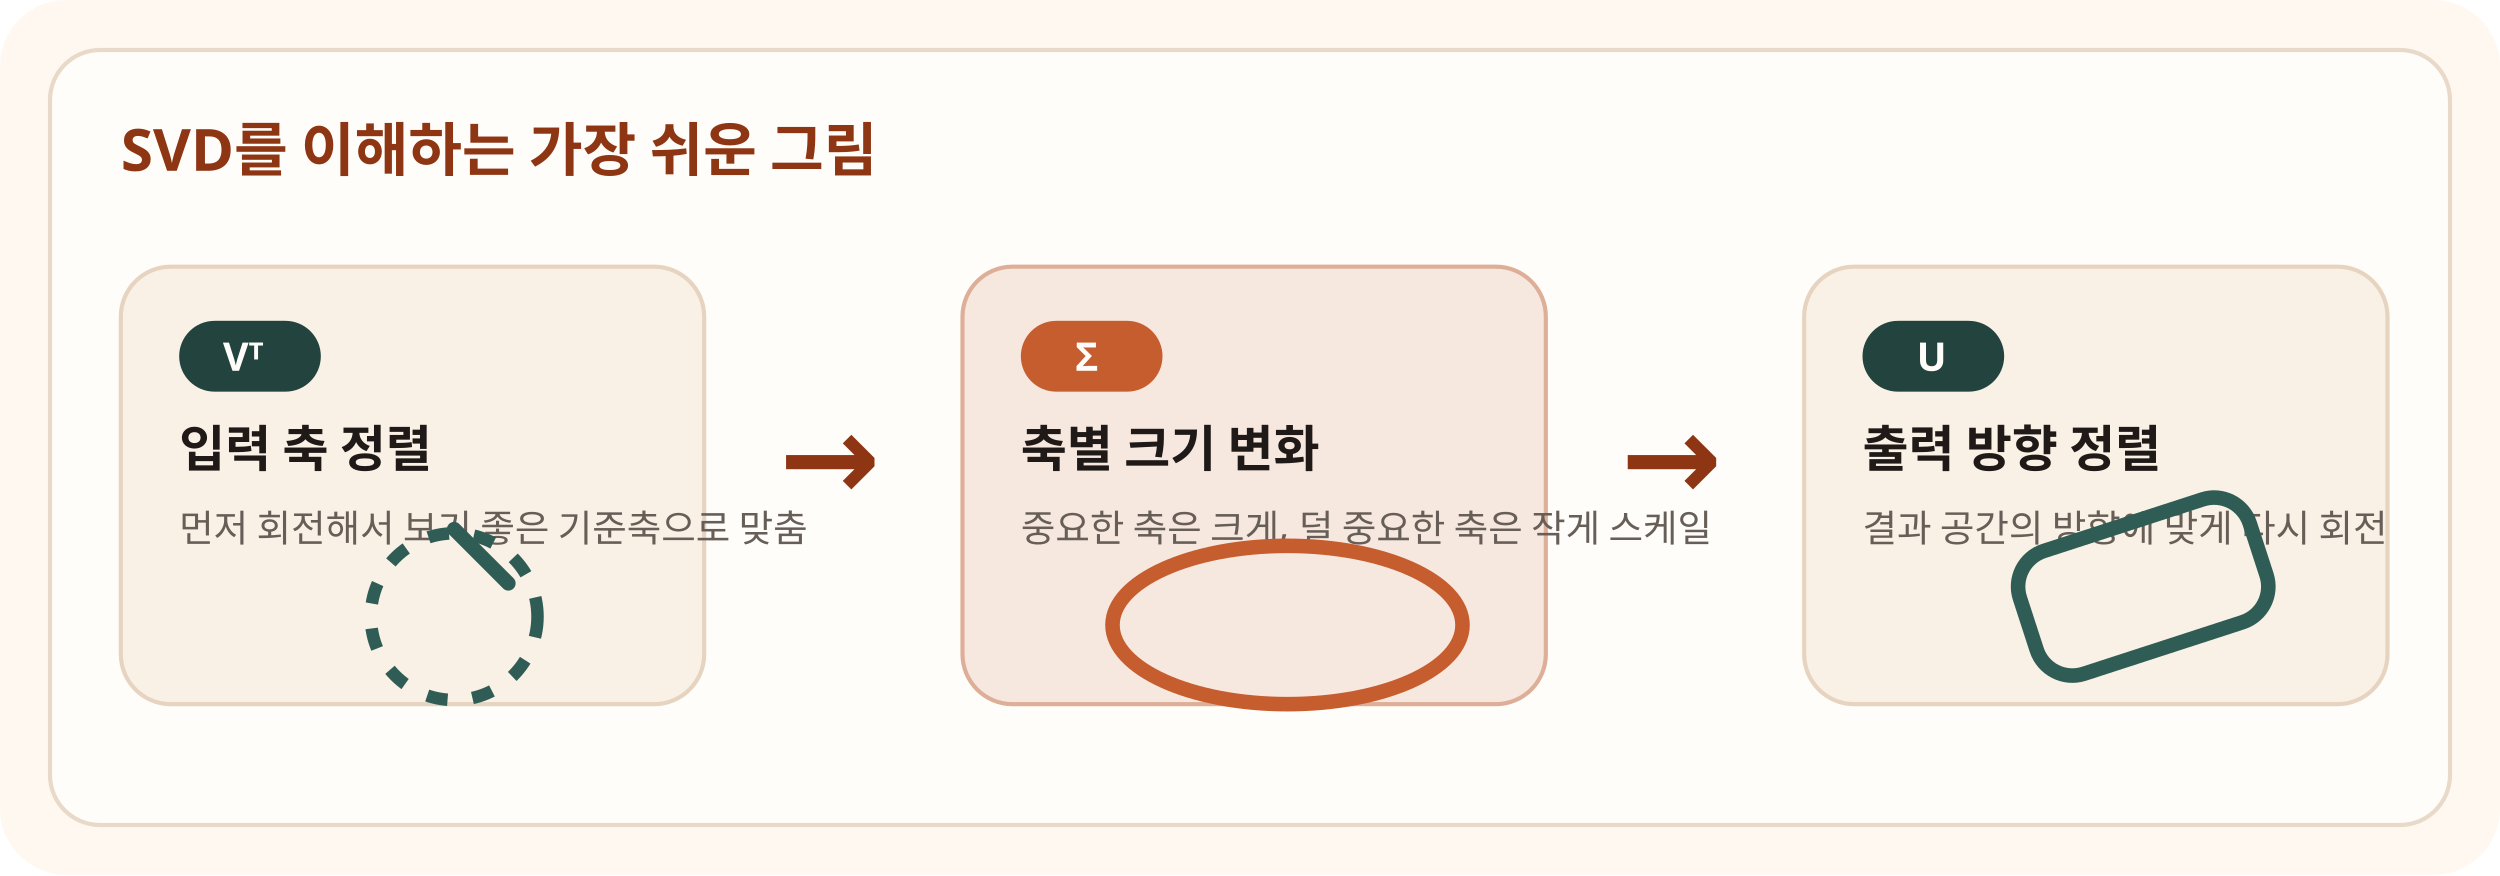
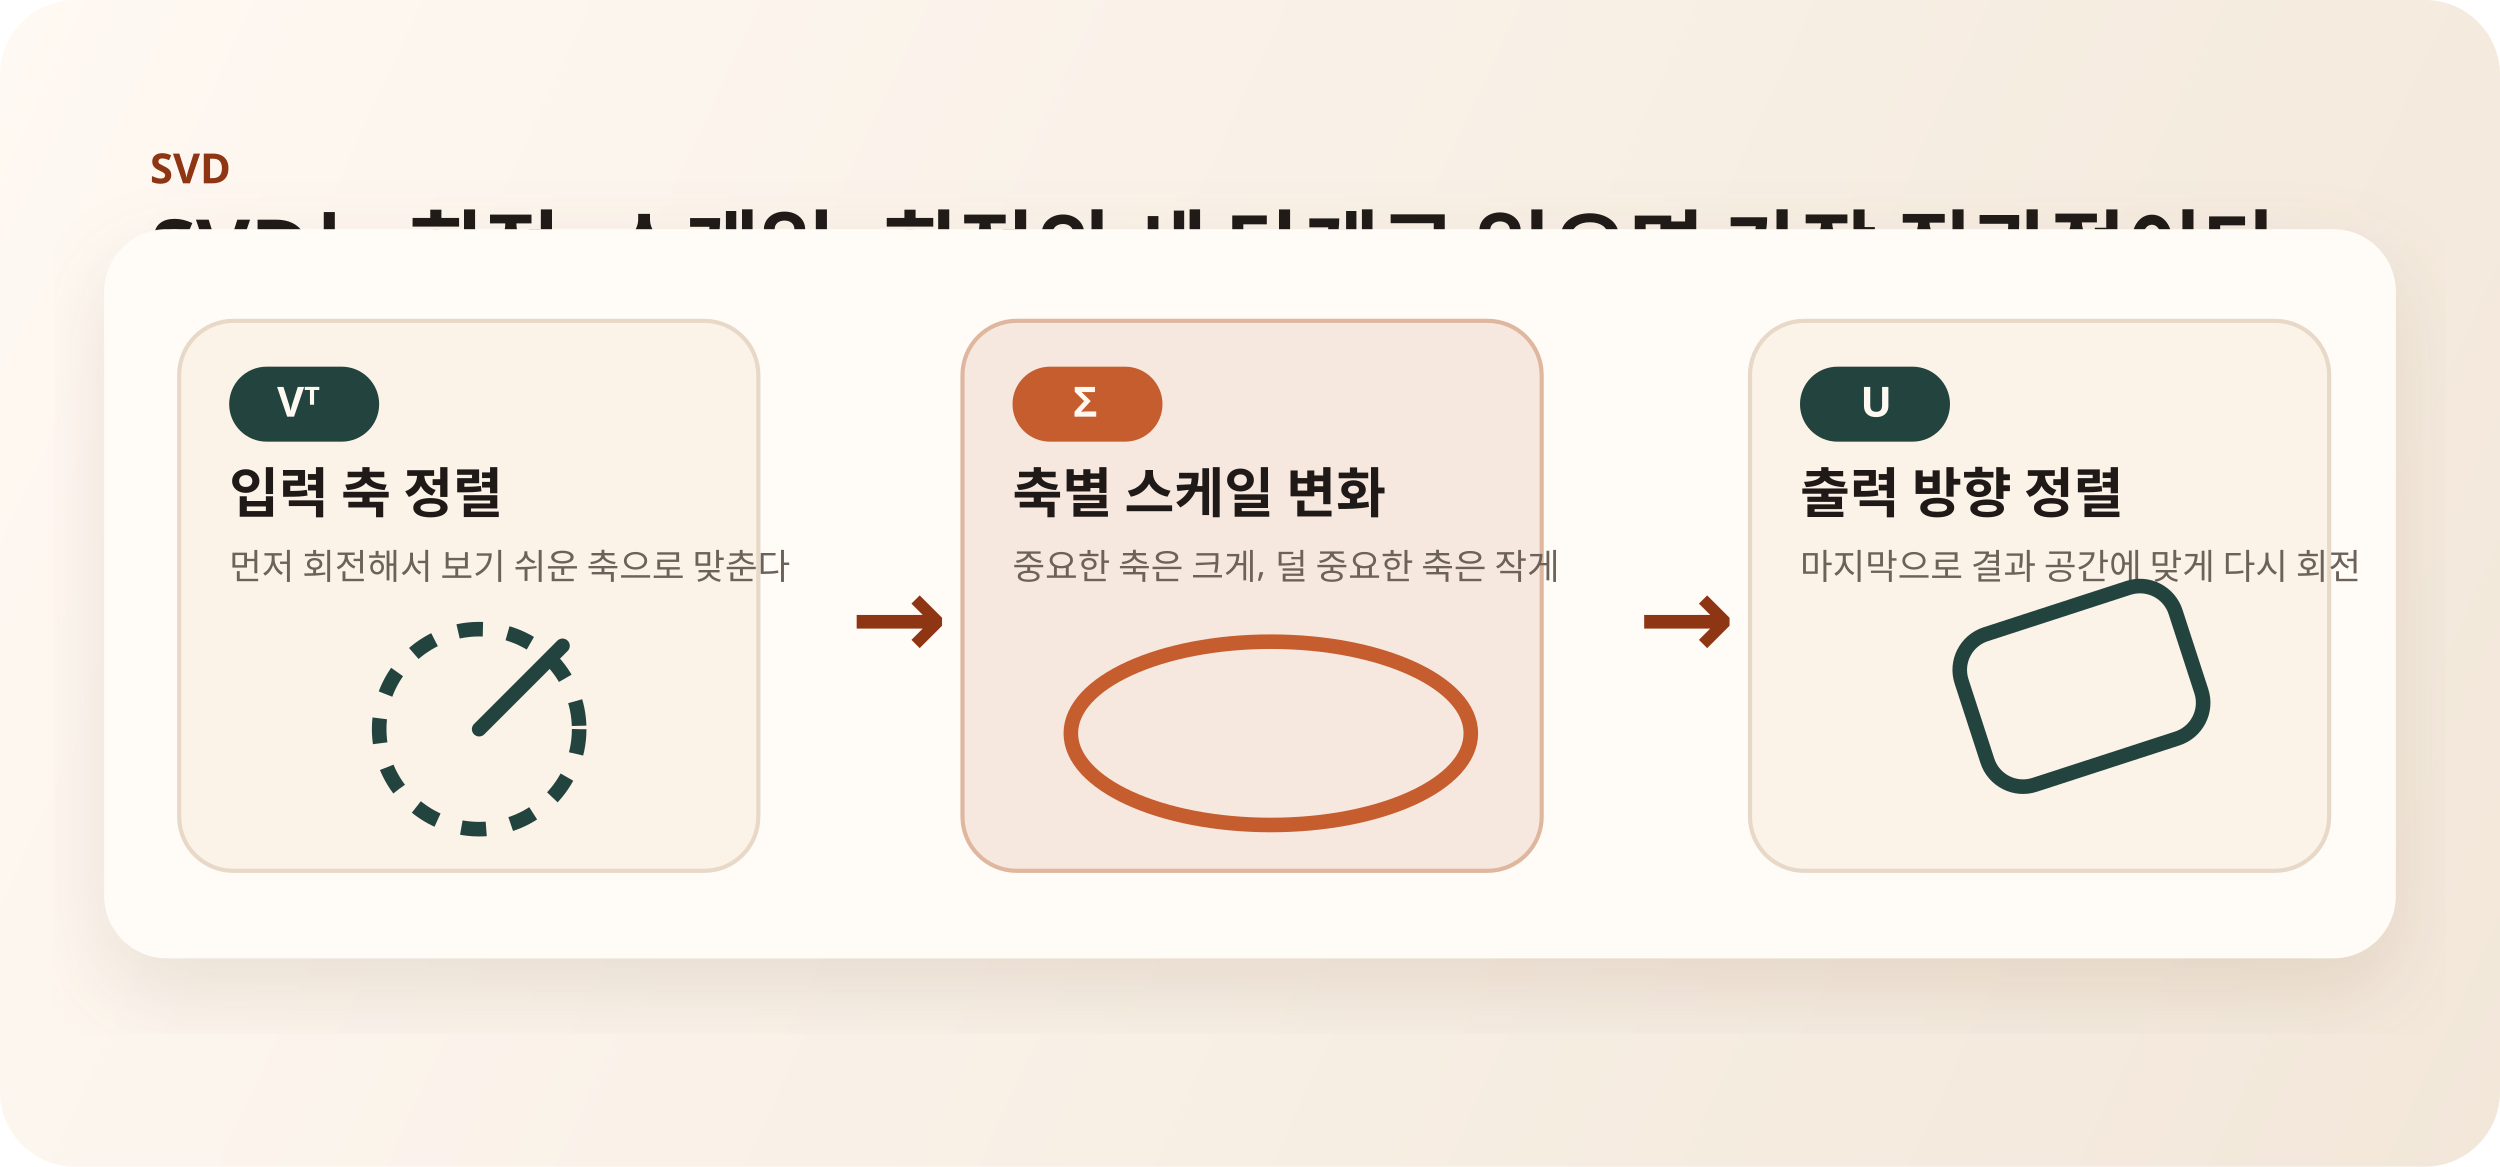
- <svg xmlns="http://www.w3.org/2000/svg" width="1200" height="420" viewBox="0 0 1200 420" fill="none">
-   <rect width="1200" height="420" rx="32" fill="#FFF8F0" />
-   <rect x="24" y="24" width="1152" height="372" rx="24" fill="#FFFDF9" stroke="#E8D9C8" stroke-width="2" />
-   <text x="58" y="82" fill="#8E3513" font-size="28" font-weight="800" font-family="SUIT, sans-serif">SVD를 이해하는 가장 쉬운 그림</text>
-   <g transform="translate(58 128)">
-     <rect width="280" height="210" rx="24" fill="#FAF1E6" stroke="#E6D4C1" stroke-width="2" />
-     <rect x="28" y="26" width="68" height="34" rx="17" fill="#23433E" />
-     <text x="49" y="50" fill="#FFFDF9" font-size="19" font-weight="800" font-family="SUIT, sans-serif">Vᵀ</text>
-     <text x="28" y="96" fill="#1F1A17" font-size="24" font-weight="800" font-family="SUIT, sans-serif">입력 축 정렬</text>
-     <text x="28" y="132" fill="#675E57" font-size="18" font-family="SUIT, sans-serif">먼저 회전해서 보기 좋은 기준축으로 맞춤</text>
-     <circle cx="160" cy="168" r="40" stroke="#2F5D56" stroke-width="6" stroke-dasharray="10 12" />
-     <path d="M160 126L186 152" stroke="#2F5D56" stroke-width="7" stroke-linecap="round" />
+ <svg xmlns="http://www.w3.org/2000/svg" width="1200" height="560" viewBox="0 0 1200 560" fill="none">
+   <defs>
+     <linearGradient id="bg" x1="0" y1="0" x2="1200" y2="560" gradientUnits="userSpaceOnUse">
+       <stop stop-color="#FFF9F3" />
+       <stop offset="1" stop-color="#F2E7D9" />
+     </linearGradient>
+     <filter id="soft" x="26" y="74" width="1148" height="422" filterUnits="userSpaceOnUse" color-interpolation-filters="sRGB">
+       <feFlood flood-opacity="0" result="BackgroundImageFix" />
+       <feColorMatrix in="SourceAlpha" type="matrix" values="0 0 0 0 0 0 0 0 0 0 0 0 0 0 0 0 0 0 127 0" result="hardAlpha" />
+       <feOffset dy="16" />
+       <feGaussianBlur stdDeviation="20" />
+       <feColorMatrix type="matrix" values="0 0 0 0 0.4 0 0 0 0 0.25 0 0 0 0 0.12 0 0 0 0.12 0" />
+       <feBlend mode="normal" in2="BackgroundImageFix" result="effect1_dropShadow_1" />
+       <feBlend mode="normal" in="SourceGraphic" in2="effect1_dropShadow_1" result="shape" />
+     </filter>
+   </defs>
+   <rect width="1200" height="560" rx="36" fill="url(#bg)" />
+   <text x="72" y="88" fill="#8E3513" font-size="20" font-weight="800" font-family="SUIT, Pretendard, sans-serif">SVD</text>
+   <text x="72" y="134" fill="#1F1A17" font-size="40" font-weight="800" font-family="SUIT, Pretendard, sans-serif">SVD는 회전, 스케일, 회전의 세 단계로 읽으면 가장 직관적이다</text>
+   <g filter="url(#soft)">
+     <rect x="50" y="110" width="1100" height="350" rx="30" fill="#FFFCF8" />
  </g>
-   <text x="374" y="240" fill="#8E3513" font-size="58" font-weight="800" font-family="SUIT, sans-serif">→</text>
-   <g transform="translate(462 128)">
-     <rect width="280" height="210" rx="24" fill="#F7E8DF" stroke="#DDAF98" stroke-width="2" />
-     <rect x="28" y="26" width="68" height="34" rx="17" fill="#C65D2E" />
-     <text x="54" y="50" fill="#FFFDF9" font-size="19" font-weight="800" font-family="SUIT, sans-serif">Σ</text>
-     <text x="28" y="96" fill="#1F1A17" font-size="24" font-weight="800" font-family="SUIT, sans-serif">축별 크기 변화</text>
-     <text x="28" y="132" fill="#675E57" font-size="18" font-family="SUIT, sans-serif">중요한 축은 크게, 덜 중요한 축은 작게 스케일</text>
-     <ellipse cx="156" cy="172" rx="84" ry="38" fill="none" stroke="#C65D2E" stroke-width="7" />
+   <g transform="translate(86 154)">
+     <rect width="278" height="264" rx="26" fill="#FBF2E8" stroke="#E8D8C7" stroke-width="2" />
+     <rect x="24" y="22" width="72" height="36" rx="18" fill="#23433E" />
+     <text x="47" y="46" fill="#FFF9F2" font-size="20" font-weight="800" font-family="SUIT, Pretendard, sans-serif">Vᵀ</text>
+     <text x="24" y="92" fill="#1F1A17" font-size="26" font-weight="800" font-family="SUIT, Pretendard, sans-serif">입력 축 정렬</text>
+     <text x="24" y="124" fill="#6C625A" font-size="17" font-family="SUIT, Pretendard, sans-serif">먼저 회전해서 보기 쉬운 축으로 맞춘다</text>
+     <circle cx="144" cy="196" r="48" stroke="#23433E" stroke-width="7" stroke-dasharray="12 12" />
+     <line x1="144" y1="196" x2="184" y2="156" stroke="#23433E" stroke-width="7" stroke-linecap="round" />
  </g>
-   <text x="778" y="240" fill="#8E3513" font-size="58" font-weight="800" font-family="SUIT, sans-serif">→</text>
-   <g transform="translate(866 128)">
-     <rect width="280" height="210" rx="24" fill="#FAF1E6" stroke="#E6D4C1" stroke-width="2" />
-     <rect x="28" y="26" width="68" height="34" rx="17" fill="#23433E" />
-     <text x="54" y="50" fill="#FFFDF9" font-size="19" font-weight="800" font-family="SUIT, sans-serif">U</text>
-     <text x="28" y="96" fill="#1F1A17" font-size="24" font-weight="800" font-family="SUIT, sans-serif">출력 방향 정렬</text>
-     <text x="28" y="132" fill="#675E57" font-size="18" font-family="SUIT, sans-serif">결과 공간의 방향에 맞게 다시 회전</text>
-     <rect x="98" y="142" width="116" height="62" rx="18" fill="none" stroke="#2F5D56" stroke-width="7" transform="rotate(-18 98 142)" />
+   <text x="408" y="316" fill="#8E3513" font-size="56" font-weight="800" font-family="SUIT, Pretendard, sans-serif">→</text>
+   <g transform="translate(462 154)">
+     <rect width="278" height="264" rx="26" fill="#F7E8DF" stroke="#DFB79E" stroke-width="2" />
+     <rect x="24" y="22" width="72" height="36" rx="18" fill="#C65D2E" />
+     <text x="53" y="46" fill="#FFF9F2" font-size="20" font-weight="800" font-family="SUIT, Pretendard, sans-serif">Σ</text>
+     <text x="24" y="92" fill="#1F1A17" font-size="26" font-weight="800" font-family="SUIT, Pretendard, sans-serif">축별 스케일 변화</text>
+     <text x="24" y="124" fill="#6C625A" font-size="17" font-family="SUIT, Pretendard, sans-serif">중요한 축은 크게, 덜 중요한 축은 작게</text>
+     <ellipse cx="148" cy="198" rx="96" ry="44" fill="none" stroke="#C65D2E" stroke-width="7" />
+   </g>
+   <text x="786" y="316" fill="#8E3513" font-size="56" font-weight="800" font-family="SUIT, Pretendard, sans-serif">→</text>
+   <g transform="translate(840 154)">
+     <rect width="278" height="264" rx="26" fill="#FBF2E8" stroke="#E8D8C7" stroke-width="2" />
+     <rect x="24" y="22" width="72" height="36" rx="18" fill="#23433E" />
+     <text x="53" y="46" fill="#FFF9F2" font-size="20" font-weight="800" font-family="SUIT, Pretendard, sans-serif">U</text>
+     <text x="24" y="92" fill="#1F1A17" font-size="26" font-weight="800" font-family="SUIT, Pretendard, sans-serif">출력 방향 정렬</text>
+     <text x="24" y="124" fill="#6C625A" font-size="17" font-family="SUIT, Pretendard, sans-serif">마지막으로 결과 공간에 맞게 다시 회전</text>
+     <rect x="96" y="156" width="108" height="76" rx="18" fill="none" stroke="#23433E" stroke-width="7" transform="rotate(-18 96 156)" />
  </g>
</svg>
